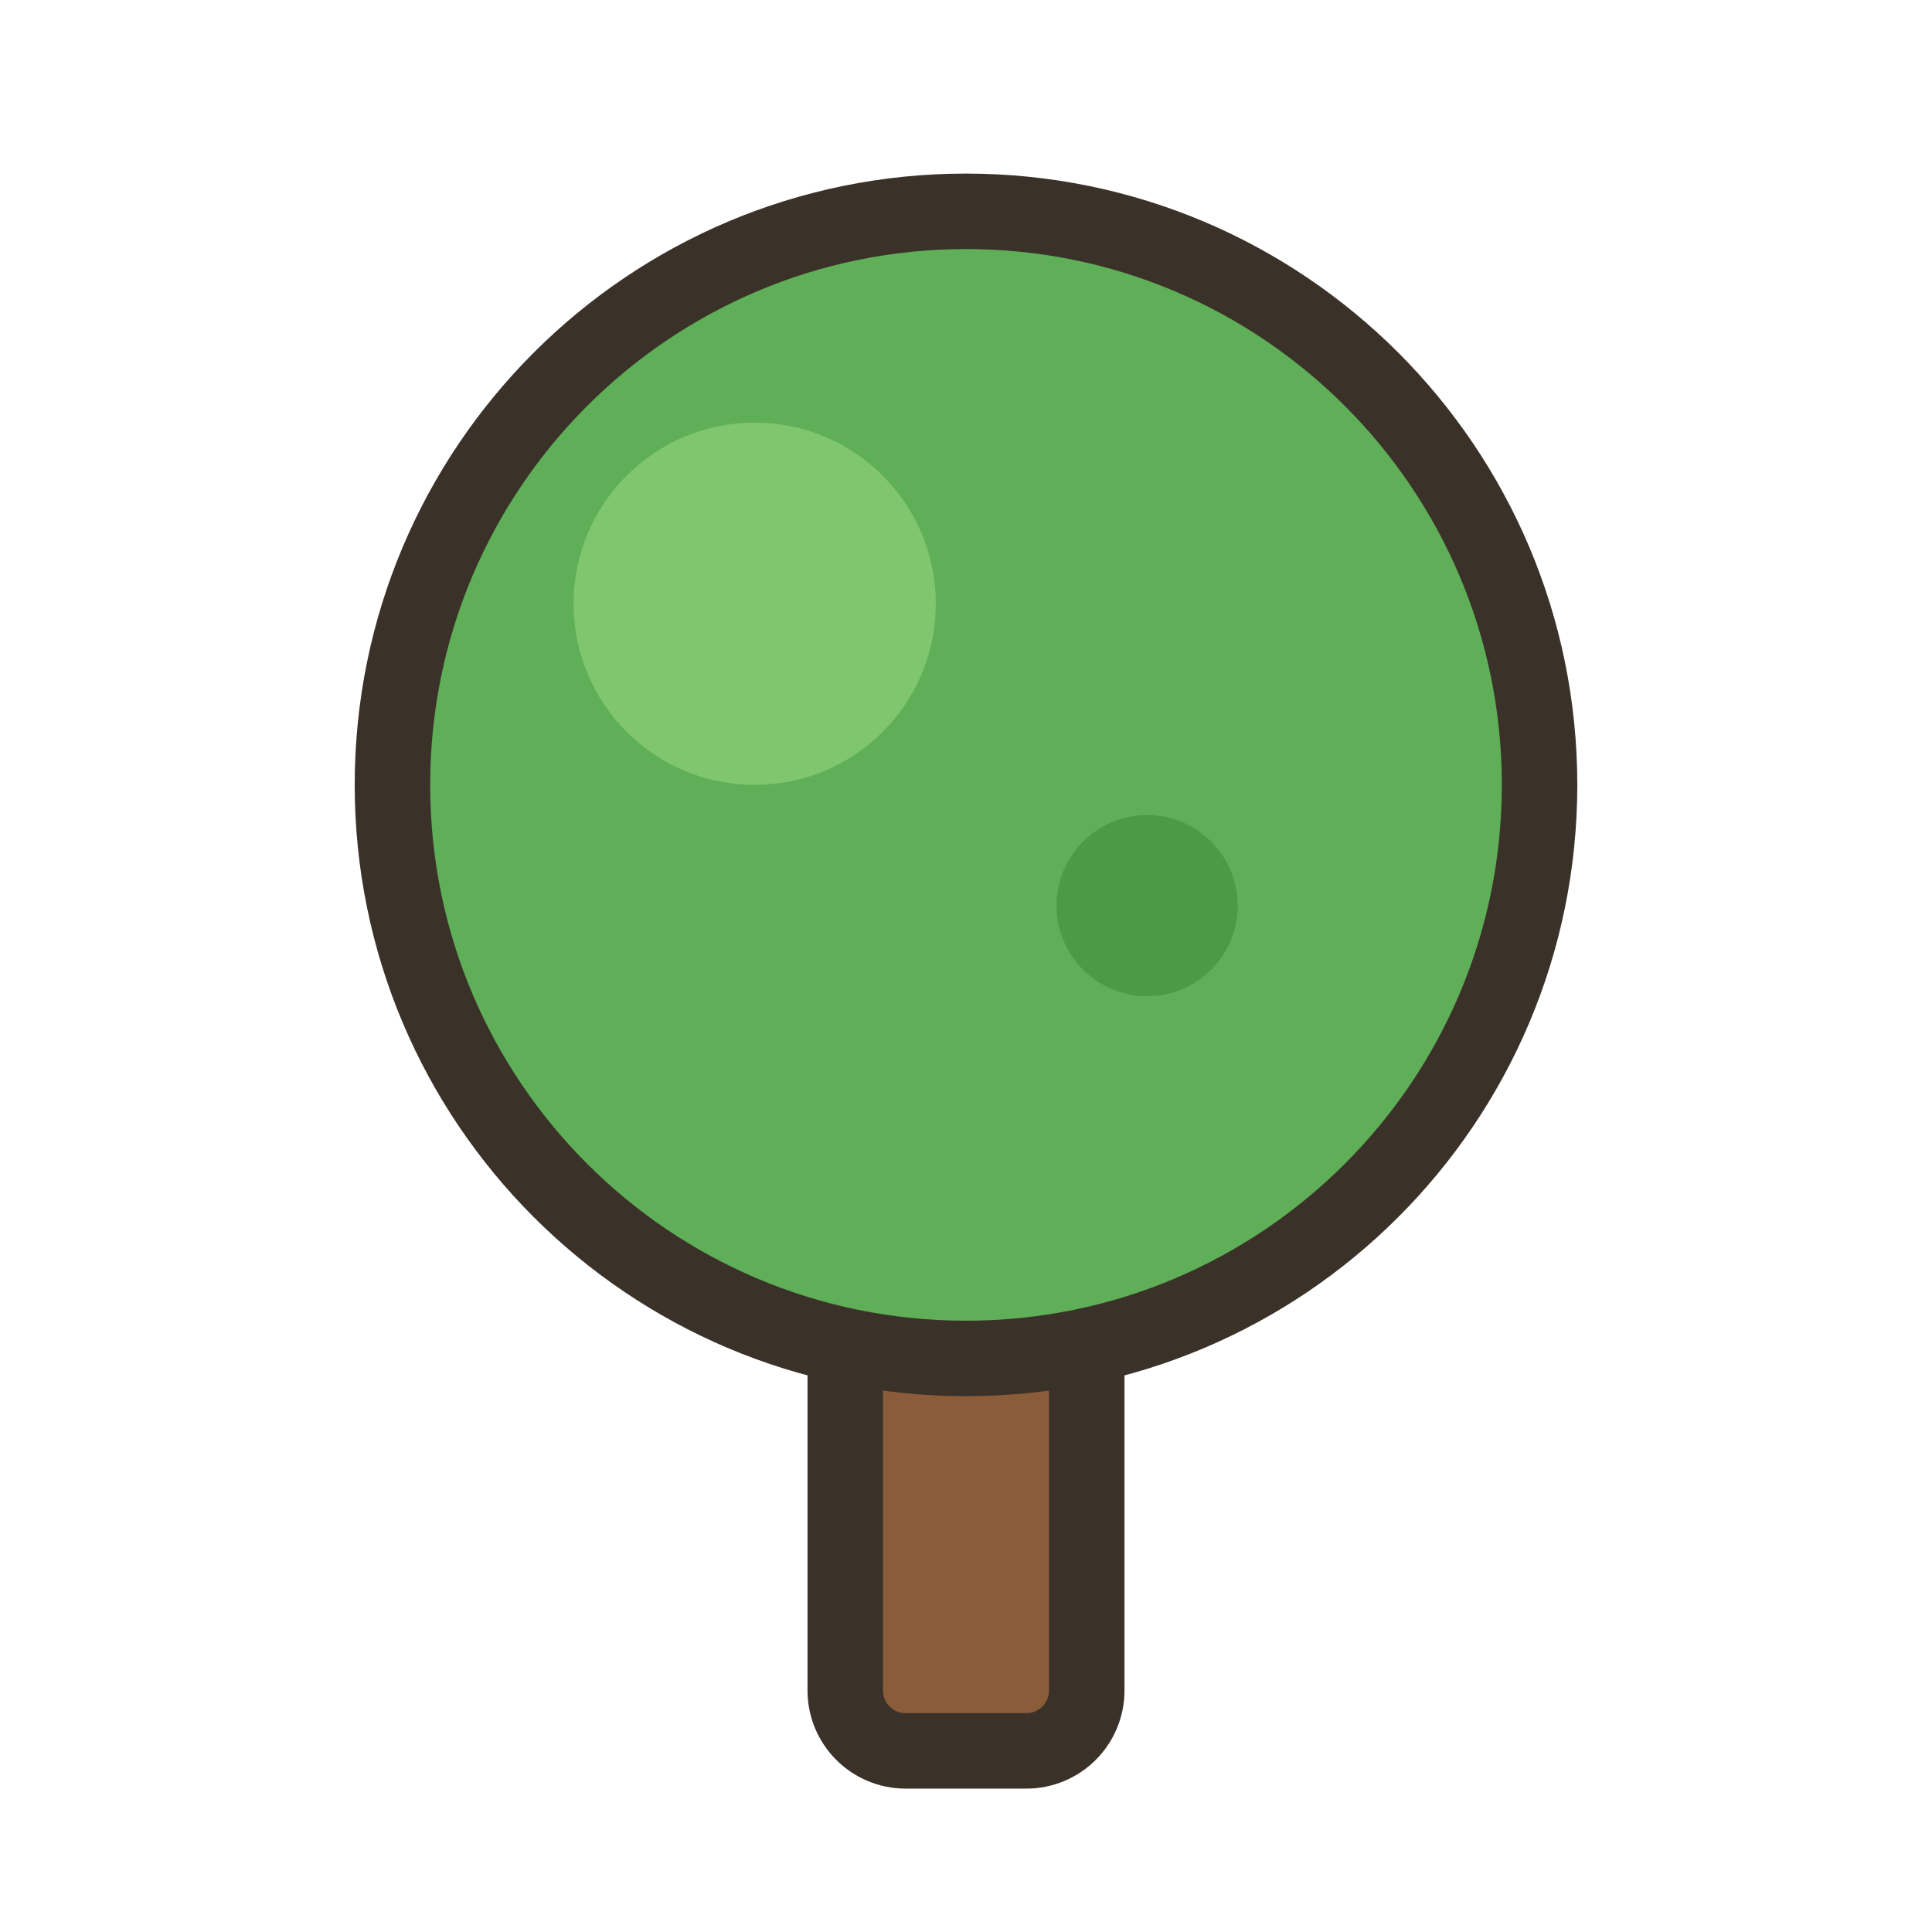
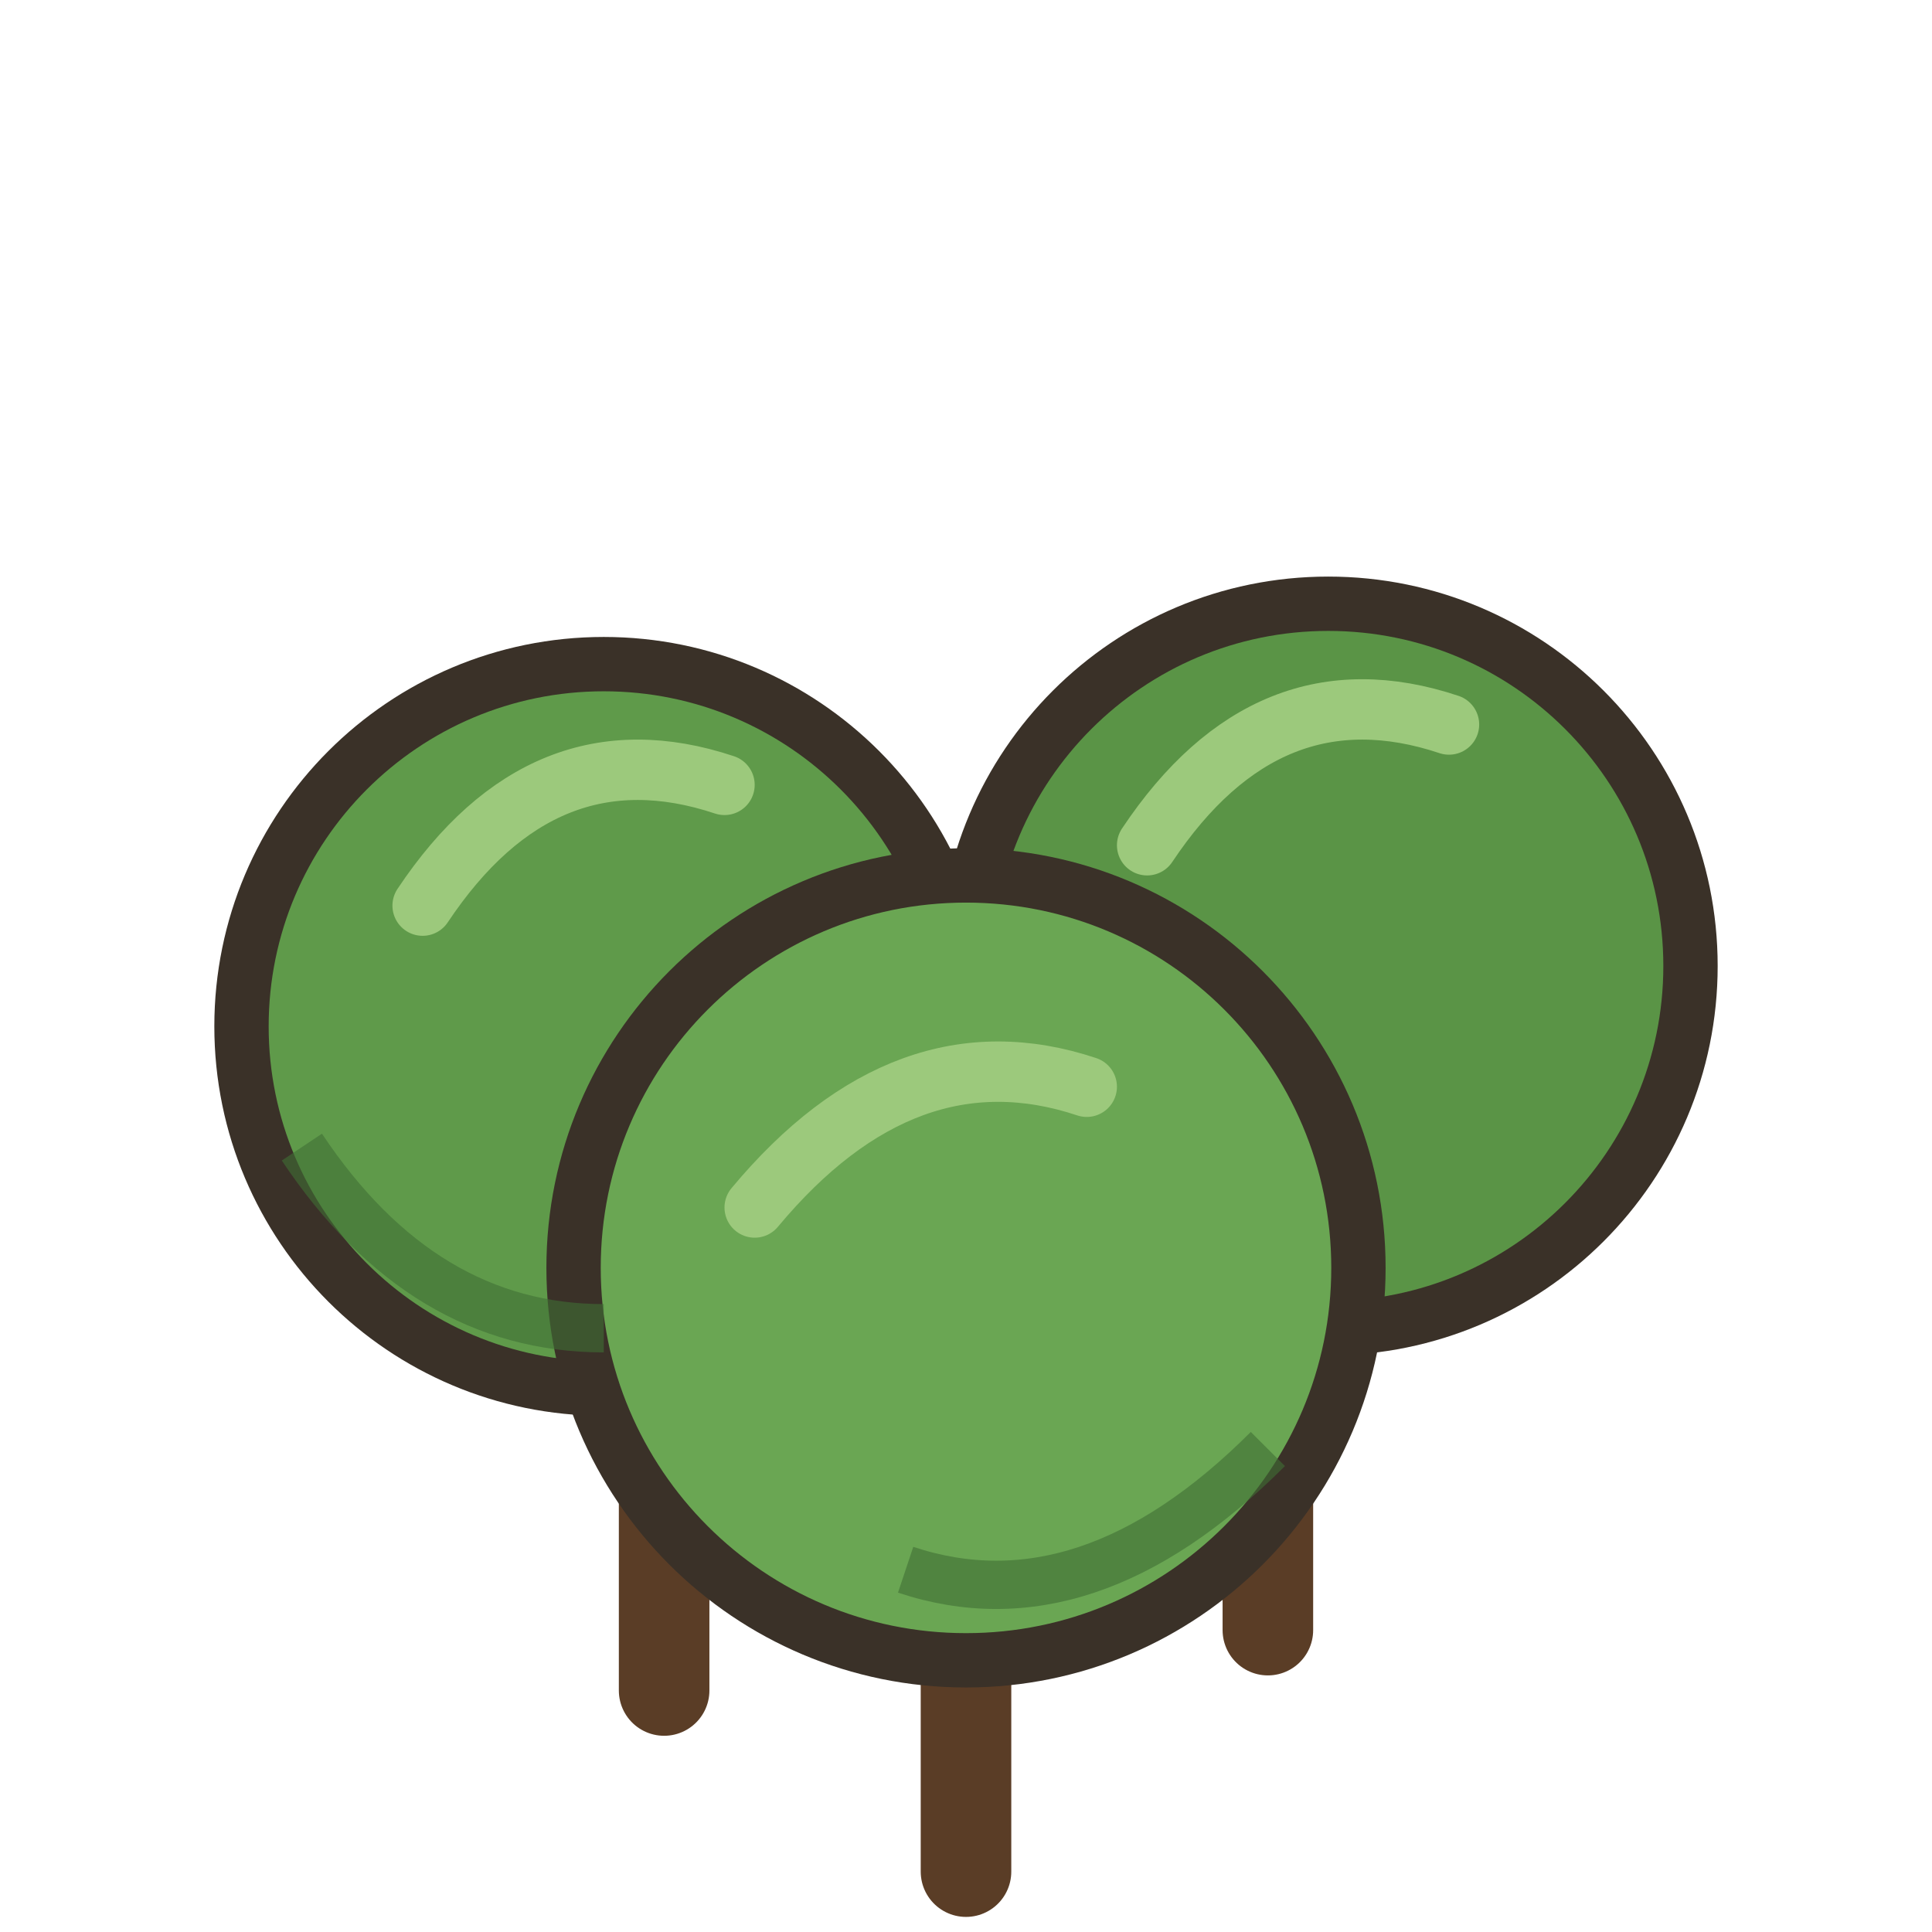
<svg xmlns="http://www.w3.org/2000/svg" width="64" height="64" viewBox="0 0 64 64">
-   <rect x="28" y="38" width="8" height="20" rx="2" fill="#8a5c3a" stroke="#3a3128" stroke-width="2.5" stroke-linejoin="round" stroke-linecap="round" />
-   <circle cx="32" cy="26" r="19" fill="#5fae58" stroke="#3a3128" stroke-width="2.5" stroke-linejoin="round" stroke-linecap="round" />
-   <circle cx="25" cy="20" r="6" fill="#7fc66f" />
-   <circle cx="38" cy="30" r="3" fill="#4a9a46" />
+   <path d="M22,46 L22,56 M42,44 L42,54 M32,52 L32,62" stroke="#5a3d26" stroke-width="3" stroke-linecap="round" />
+   <g stroke="#3a3128" stroke-width="1.8" stroke-linejoin="round" stroke-linecap="round">
+     <circle cx="20" cy="34" r="12" fill="#5f9a4a" />
+     <circle cx="44" cy="32" r="12" fill="#5a9446" />
+     <circle cx="32" cy="42" r="13" fill="#6aa653" />
+   </g>
+   <path d="M14,30 Q18,24 24,26 M38,28 Q42,22 48,24 M25,40 Q30,34 36,36" fill="none" stroke="#9cc97c" stroke-width="2" stroke-linecap="round" />
+   <path d="M30,52 Q36,54 42,48 M10,38 Q14,44 20,44" fill="none" stroke="#3f6e34" stroke-width="1.6" opacity="0.6" />
</svg>
